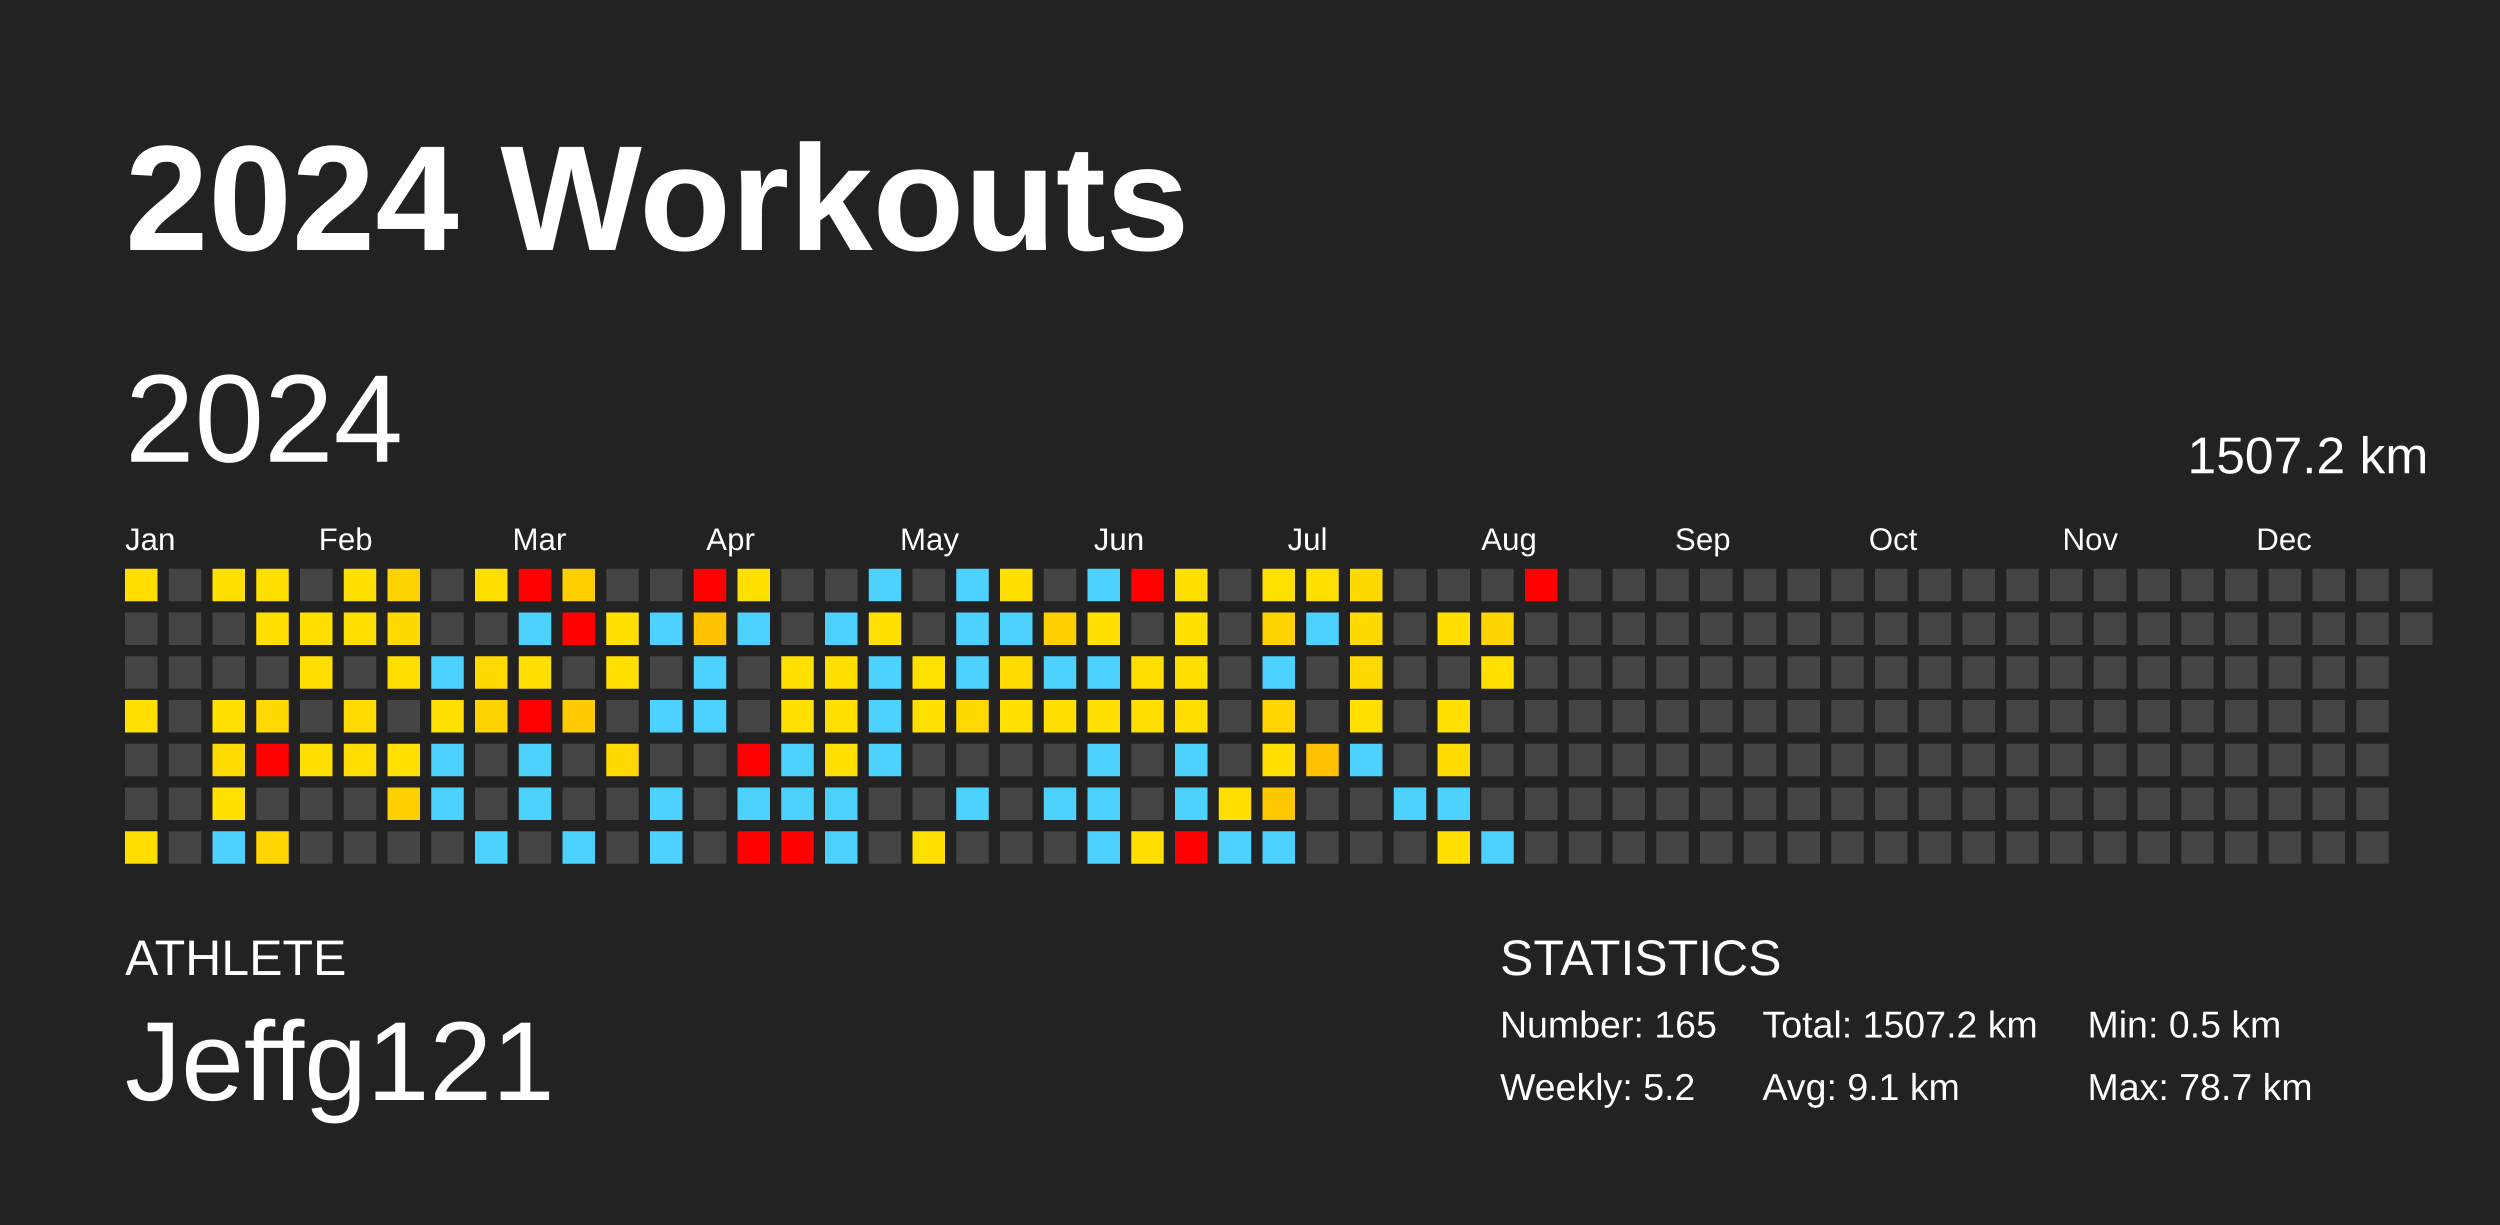
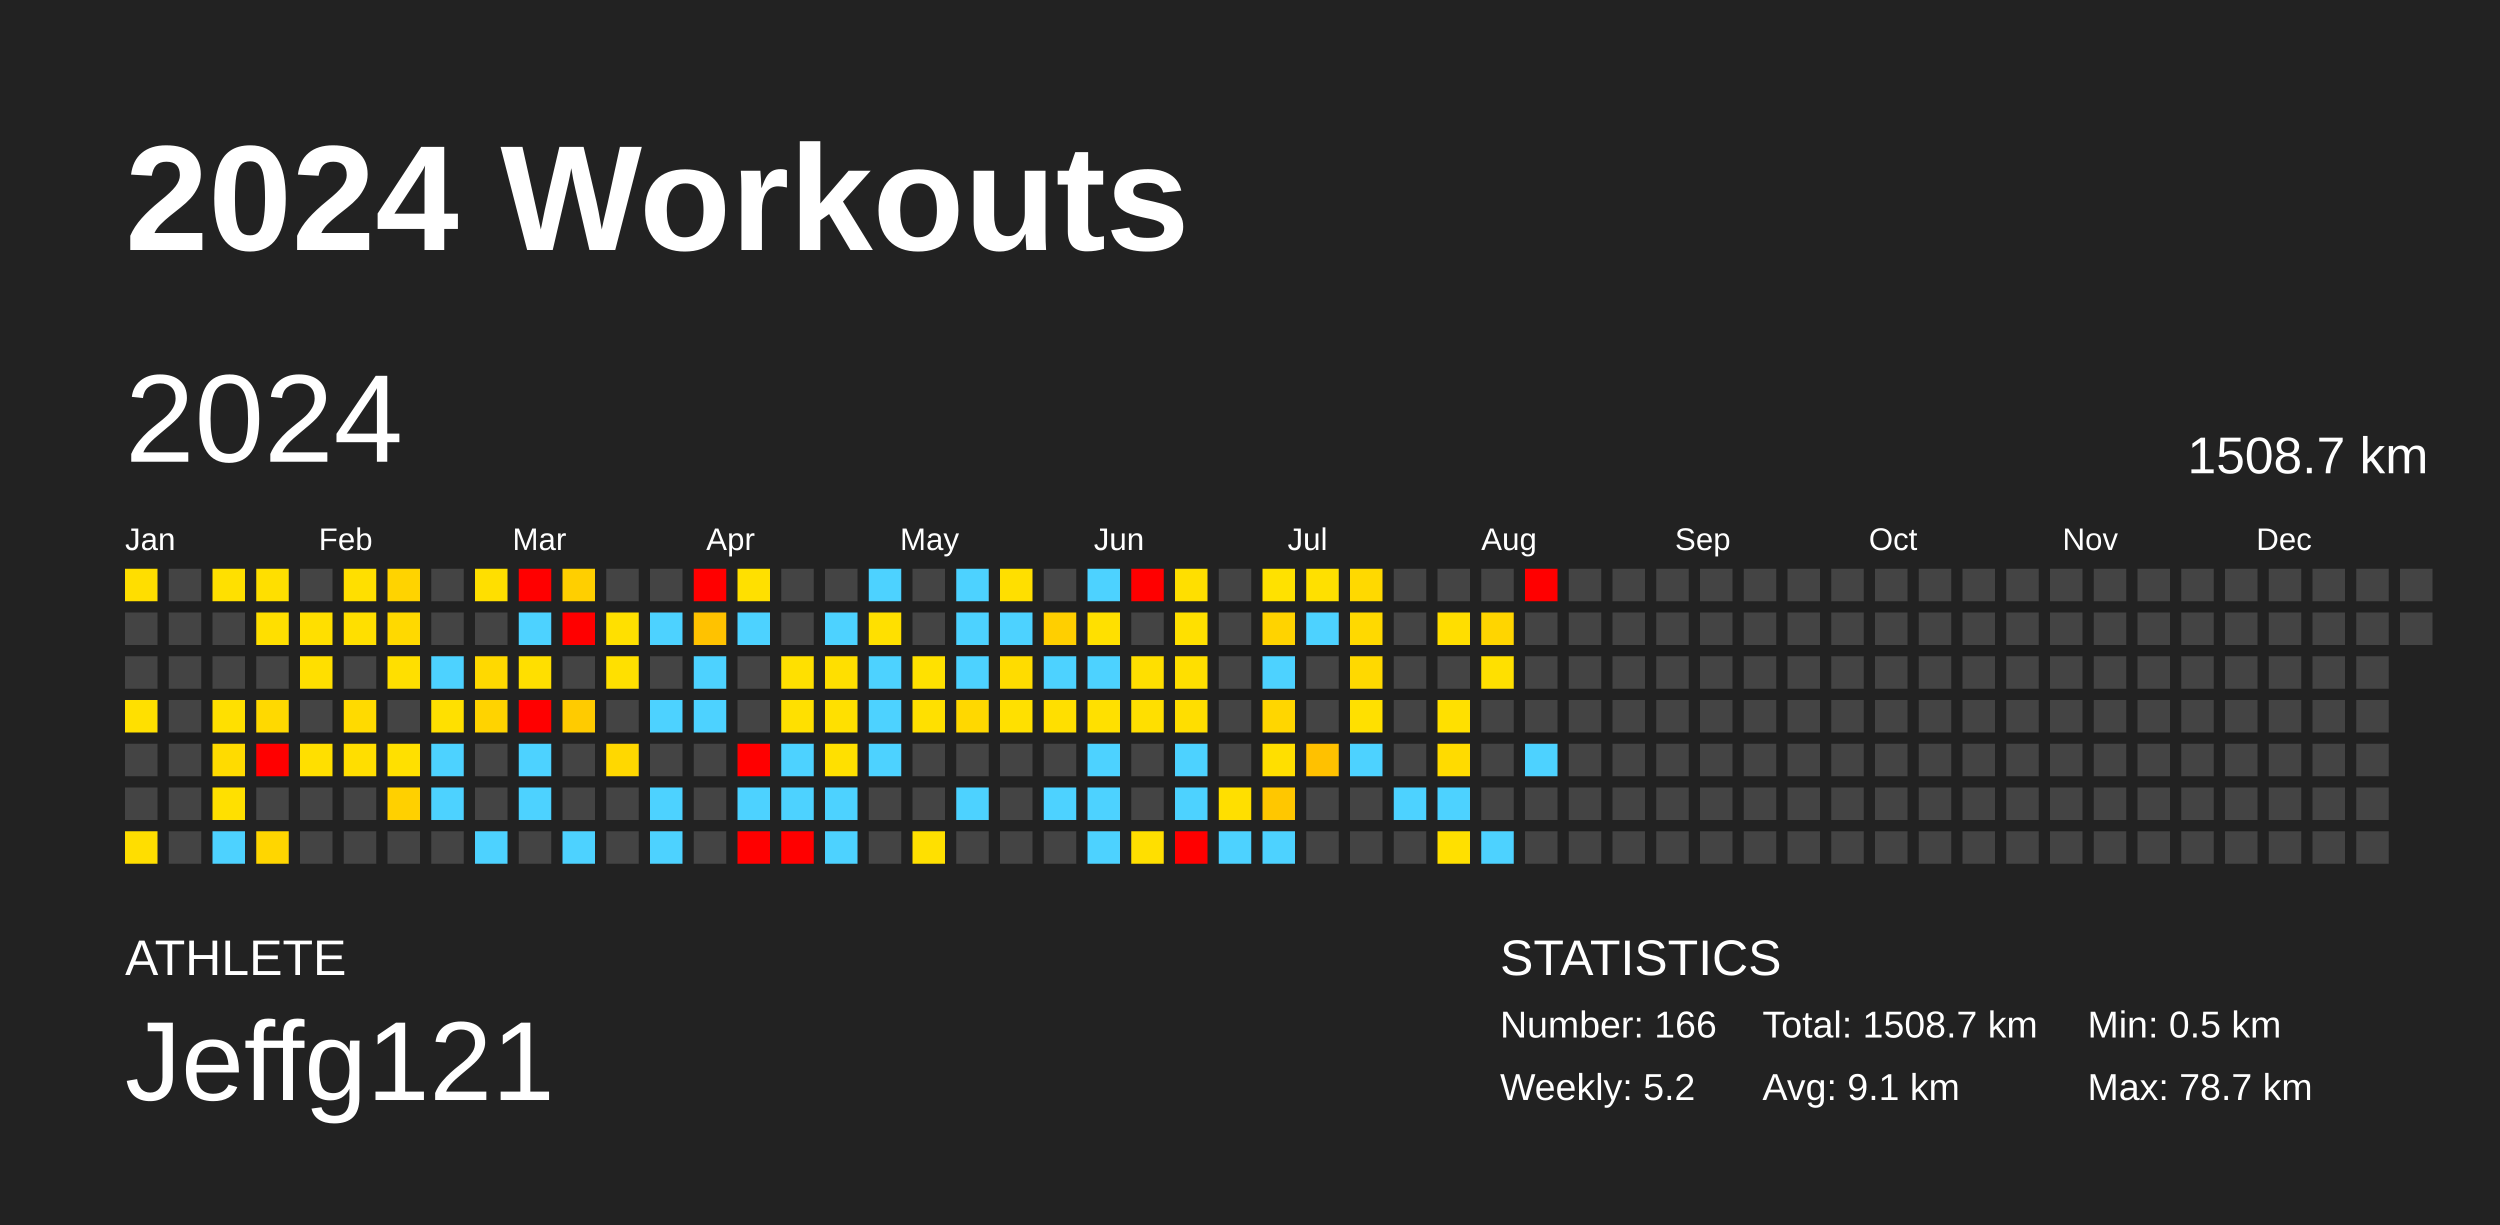
<svg xmlns="http://www.w3.org/2000/svg" baseProfile="full" height="98mm" version="1.1" viewBox="0,0,200,98" width="200mm">
  <defs />
  <rect fill="#222222" height="98" width="200" x="0" y="0" />
  <text fill="#FFFFFF" style="font-size:12px; font-family:Arial; font-weight:bold;" x="10" y="20">2024 Workouts</text>
  <text fill="#FFFFFF" style="font-size:4px; font-family:Arial" x="10" y="78">ATHLETE</text>
  <text fill="#FFFFFF" style="font-size:9px; font-family:Arial" x="10" y="88">Jeffg121</text>
  <text fill="#FFFFFF" style="font-size:4px; font-family:Arial" x="120" y="78">STATISTICS</text>
-   <text fill="#FFFFFF" style="font-size:3px; font-family:Arial" x="120" y="83">Number: 165</text>
+   <text fill="#FFFFFF" style="font-size:3px; font-family:Arial" x="120" y="83">Number: 166</text>
  <text fill="#FFFFFF" style="font-size:3px; font-family:Arial" x="120" y="88">Weekly: 5.2</text>
-   <text fill="#FFFFFF" style="font-size:3px; font-family:Arial" x="141" y="83">Total: 1507.2 km</text>
+   <text fill="#FFFFFF" style="font-size:3px; font-family:Arial" x="141" y="83">Total: 1508.7 km</text>
  <text fill="#FFFFFF" style="font-size:3px; font-family:Arial" x="141" y="88">Avg: 9.1 km</text>
  <text fill="#FFFFFF" style="font-size:3px; font-family:Arial" x="167" y="83">Min: 0.5 km</text>
  <text fill="#FFFFFF" style="font-size:3px; font-family:Arial" x="167" y="88">Max: 78.7 km</text>
  <text dominant-baseline="hanging" fill="#FFFFFF" style="font-size:10.0px; font-family:Arial;" x="10" y="30">2024</text>
-   <text dominant-baseline="hanging" fill="#FFFFFF" style="font-size:4.125px; font-family:Arial;" x="175" y="35">1507.2 km</text>
+   <text dominant-baseline="hanging" fill="#FFFFFF" style="font-size:4.125px; font-family:Arial;" x="175" y="35">1508.7 km</text>
  <text fill="#FFFFFF" style="font-size:2.5px; font-family:Arial" x="10.0" y="44">Jan</text>
  <text fill="#FFFFFF" style="font-size:2.5px; font-family:Arial" x="25.5" y="44">Feb</text>
  <text fill="#FFFFFF" style="font-size:2.5px; font-family:Arial" x="41.0" y="44">Mar</text>
  <text fill="#FFFFFF" style="font-size:2.5px; font-family:Arial" x="56.5" y="44">Apr</text>
  <text fill="#FFFFFF" style="font-size:2.5px; font-family:Arial" x="72.0" y="44">May</text>
  <text fill="#FFFFFF" style="font-size:2.5px; font-family:Arial" x="87.5" y="44">Jun</text>
  <text fill="#FFFFFF" style="font-size:2.5px; font-family:Arial" x="103.0" y="44">Jul</text>
  <text fill="#FFFFFF" style="font-size:2.5px; font-family:Arial" x="118.5" y="44">Aug</text>
  <text fill="#FFFFFF" style="font-size:2.5px; font-family:Arial" x="134.0" y="44">Sep</text>
  <text fill="#FFFFFF" style="font-size:2.5px; font-family:Arial" x="149.5" y="44">Oct</text>
  <text fill="#FFFFFF" style="font-size:2.5px; font-family:Arial" x="165.0" y="44">Nov</text>
  <text fill="#FFFFFF" style="font-size:2.5px; font-family:Arial" x="180.5" y="44">Dec</text>
  <rect fill="#ffde00" height="2.6" width="2.6" x="10.0" y="45.5" />
  <rect fill="#444444" height="2.6" width="2.6" x="10.0" y="49.0" />
  <rect fill="#444444" height="2.6" width="2.6" x="10.0" y="52.5" />
  <rect fill="#ffe000" height="2.6" width="2.6" x="10.0" y="56.0" />
  <rect fill="#444444" height="2.6" width="2.6" x="10.0" y="59.5" />
  <rect fill="#444444" height="2.6" width="2.6" x="10.0" y="63.0" />
  <rect fill="#ffde00" height="2.6" width="2.6" x="10.0" y="66.5" />
  <rect fill="#444444" height="2.6" width="2.6" x="13.5" y="45.5" />
  <rect fill="#444444" height="2.6" width="2.6" x="13.5" y="49.0" />
  <rect fill="#444444" height="2.6" width="2.6" x="13.5" y="52.5" />
  <rect fill="#444444" height="2.6" width="2.6" x="13.5" y="56.0" />
  <rect fill="#444444" height="2.6" width="2.6" x="13.5" y="59.5" />
  <rect fill="#444444" height="2.6" width="2.6" x="13.5" y="63.0" />
  <rect fill="#444444" height="2.6" width="2.6" x="13.5" y="66.5" />
  <rect fill="#ffe000" height="2.6" width="2.6" x="17.0" y="45.5" />
  <rect fill="#444444" height="2.6" width="2.6" x="17.0" y="49.0" />
  <rect fill="#444444" height="2.6" width="2.6" x="17.0" y="52.5" />
  <rect fill="#ffe000" height="2.6" width="2.6" x="17.0" y="56.0" />
  <rect fill="#ffdb00" height="2.6" width="2.6" x="17.0" y="59.5" />
  <rect fill="#ffe000" height="2.6" width="2.6" x="17.0" y="63.0" />
  <rect fill="#4dd2ff" height="2.6" width="2.6" x="17.0" y="66.5" />
  <rect fill="#ffdf00" height="2.6" width="2.6" x="20.5" y="45.5" />
  <rect fill="#ffdf00" height="2.6" width="2.6" x="20.5" y="49.0" />
  <rect fill="#444444" height="2.6" width="2.6" x="20.5" y="52.5" />
  <rect fill="#ffd900" height="2.6" width="2.6" x="20.5" y="56.0" />
  <rect fill="red" height="2.6" width="2.6" x="20.5" y="59.5" />
  <rect fill="#444444" height="2.6" width="2.6" x="20.5" y="63.0" />
  <rect fill="#ffd600" height="2.6" width="2.6" x="20.5" y="66.5" />
  <rect fill="#444444" height="2.6" width="2.6" x="24.0" y="45.5" />
  <rect fill="#ffdf00" height="2.6" width="2.6" x="24.0" y="49.0" />
  <rect fill="#ffdf00" height="2.6" width="2.6" x="24.0" y="52.5" />
  <rect fill="#444444" height="2.6" width="2.6" x="24.0" y="56.0" />
  <rect fill="#ffdf00" height="2.6" width="2.6" x="24.0" y="59.5" />
  <rect fill="#444444" height="2.6" width="2.6" x="24.0" y="63.0" />
  <rect fill="#444444" height="2.6" width="2.6" x="24.0" y="66.5" />
  <rect fill="#ffdf00" height="2.6" width="2.6" x="27.5" y="45.5" />
  <rect fill="#ffdf00" height="2.6" width="2.6" x="27.5" y="49.0" />
  <rect fill="#444444" height="2.6" width="2.6" x="27.5" y="52.5" />
  <rect fill="#ffda00" height="2.6" width="2.6" x="27.5" y="56.0" />
  <rect fill="#ffde00" height="2.6" width="2.6" x="27.5" y="59.5" />
  <rect fill="#444444" height="2.6" width="2.6" x="27.5" y="63.0" />
  <rect fill="#444444" height="2.6" width="2.6" x="27.5" y="66.5" />
  <rect fill="#ffd300" height="2.6" width="2.6" x="31.0" y="45.5" />
  <rect fill="#ffd900" height="2.6" width="2.6" x="31.0" y="49.0" />
  <rect fill="#ffdf00" height="2.6" width="2.6" x="31.0" y="52.5" />
  <rect fill="#444444" height="2.6" width="2.6" x="31.0" y="56.0" />
  <rect fill="#ffe000" height="2.6" width="2.6" x="31.0" y="59.5" />
  <rect fill="#ffd000" height="2.6" width="2.6" x="31.0" y="63.0" />
  <rect fill="#444444" height="2.6" width="2.6" x="31.0" y="66.5" />
  <rect fill="#444444" height="2.6" width="2.6" x="34.5" y="45.5" />
  <rect fill="#444444" height="2.6" width="2.6" x="34.5" y="49.0" />
  <rect fill="#4dd2ff" height="2.6" width="2.6" x="34.5" y="52.5" />
  <rect fill="#ffe000" height="2.6" width="2.6" x="34.5" y="56.0" />
  <rect fill="#4dd2ff" height="2.6" width="2.6" x="34.5" y="59.5" />
  <rect fill="#4dd2ff" height="2.6" width="2.6" x="34.5" y="63.0" />
  <rect fill="#444444" height="2.6" width="2.6" x="34.5" y="66.5" />
  <rect fill="#ffdf00" height="2.6" width="2.6" x="38.0" y="45.5" />
  <rect fill="#444444" height="2.6" width="2.6" x="38.0" y="49.0" />
  <rect fill="#ffd900" height="2.6" width="2.6" x="38.0" y="52.5" />
  <rect fill="#ffd300" height="2.6" width="2.6" x="38.0" y="56.0" />
  <rect fill="#444444" height="2.6" width="2.6" x="38.0" y="59.5" />
  <rect fill="#444444" height="2.6" width="2.6" x="38.0" y="63.0" />
  <rect fill="#4dd2ff" height="2.6" width="2.6" x="38.0" y="66.5" />
  <rect fill="red" height="2.6" width="2.6" x="41.5" y="45.5" />
  <rect fill="#4dd2ff" height="2.6" width="2.6" x="41.5" y="49.0" />
  <rect fill="#ffdf00" height="2.6" width="2.6" x="41.5" y="52.5" />
  <rect fill="red" height="2.6" width="2.6" x="41.5" y="56.0" />
  <rect fill="#4dd2ff" height="2.6" width="2.6" x="41.5" y="59.5" />
  <rect fill="#4dd2ff" height="2.6" width="2.6" x="41.5" y="63.0" />
  <rect fill="#444444" height="2.6" width="2.6" x="41.5" y="66.5" />
  <rect fill="#ffcf00" height="2.6" width="2.6" x="45.0" y="45.5" />
  <rect fill="red" height="2.6" width="2.6" x="45.0" y="49.0" />
  <rect fill="#444444" height="2.6" width="2.6" x="45.0" y="52.5" />
  <rect fill="#ffcb00" height="2.6" width="2.6" x="45.0" y="56.0" />
  <rect fill="#444444" height="2.6" width="2.6" x="45.0" y="59.5" />
  <rect fill="#444444" height="2.6" width="2.6" x="45.0" y="63.0" />
  <rect fill="#4dd2ff" height="2.6" width="2.6" x="45.0" y="66.5" />
  <rect fill="#444444" height="2.6" width="2.6" x="48.5" y="45.5" />
  <rect fill="#ffe000" height="2.6" width="2.6" x="48.5" y="49.0" />
  <rect fill="#ffe000" height="2.6" width="2.6" x="48.5" y="52.5" />
  <rect fill="#444444" height="2.6" width="2.6" x="48.5" y="56.0" />
  <rect fill="#ffd800" height="2.6" width="2.6" x="48.5" y="59.5" />
  <rect fill="#444444" height="2.6" width="2.6" x="48.5" y="63.0" />
  <rect fill="#444444" height="2.6" width="2.6" x="48.5" y="66.5" />
  <rect fill="#444444" height="2.6" width="2.6" x="52.0" y="45.5" />
  <rect fill="#4dd2ff" height="2.6" width="2.6" x="52.0" y="49.0" />
  <rect fill="#444444" height="2.6" width="2.6" x="52.0" y="52.5" />
  <rect fill="#4dd2ff" height="2.6" width="2.6" x="52.0" y="56.0" />
  <rect fill="#444444" height="2.6" width="2.6" x="52.0" y="59.5" />
  <rect fill="#4dd2ff" height="2.6" width="2.6" x="52.0" y="63.0" />
  <rect fill="#4dd2ff" height="2.6" width="2.6" x="52.0" y="66.5" />
  <rect fill="red" height="2.6" width="2.6" x="55.5" y="45.5" />
  <rect fill="#ffc200" height="2.6" width="2.6" x="55.5" y="49.0" />
  <rect fill="#4dd2ff" height="2.6" width="2.6" x="55.5" y="52.5" />
  <rect fill="#4dd2ff" height="2.6" width="2.6" x="55.5" y="56.0" />
  <rect fill="#444444" height="2.6" width="2.6" x="55.5" y="59.5" />
  <rect fill="#444444" height="2.6" width="2.6" x="55.5" y="63.0" />
  <rect fill="#444444" height="2.6" width="2.6" x="55.5" y="66.5" />
  <rect fill="#ffe000" height="2.6" width="2.6" x="59.0" y="45.5" />
  <rect fill="#4dd2ff" height="2.6" width="2.6" x="59.0" y="49.0" />
  <rect fill="#444444" height="2.6" width="2.6" x="59.0" y="52.5" />
  <rect fill="#444444" height="2.6" width="2.6" x="59.0" y="56.0" />
  <rect fill="red" height="2.6" width="2.6" x="59.0" y="59.5" />
  <rect fill="#4dd2ff" height="2.6" width="2.6" x="59.0" y="63.0" />
  <rect fill="red" height="2.6" width="2.6" x="59.0" y="66.5" />
  <rect fill="#444444" height="2.6" width="2.6" x="62.5" y="45.5" />
  <rect fill="#444444" height="2.6" width="2.6" x="62.5" y="49.0" />
  <rect fill="#ffe000" height="2.6" width="2.6" x="62.5" y="52.5" />
  <rect fill="#ffe000" height="2.6" width="2.6" x="62.5" y="56.0" />
  <rect fill="#4dd2ff" height="2.6" width="2.6" x="62.5" y="59.5" />
  <rect fill="#4dd2ff" height="2.6" width="2.6" x="62.5" y="63.0" />
  <rect fill="red" height="2.6" width="2.6" x="62.5" y="66.5" />
  <rect fill="#444444" height="2.6" width="2.6" x="66.0" y="45.5" />
  <rect fill="#4dd2ff" height="2.6" width="2.6" x="66.0" y="49.0" />
  <rect fill="#ffdf00" height="2.6" width="2.6" x="66.0" y="52.5" />
  <rect fill="#ffe000" height="2.6" width="2.6" x="66.0" y="56.0" />
  <rect fill="#ffe000" height="2.6" width="2.6" x="66.0" y="59.5" />
  <rect fill="#4dd2ff" height="2.6" width="2.6" x="66.0" y="63.0" />
  <rect fill="#4dd2ff" height="2.6" width="2.6" x="66.0" y="66.5" />
  <rect fill="#4dd2ff" height="2.6" width="2.6" x="69.5" y="45.5" />
  <rect fill="#ffe000" height="2.6" width="2.6" x="69.5" y="49.0" />
  <rect fill="#4dd2ff" height="2.6" width="2.6" x="69.5" y="52.5" />
  <rect fill="#4dd2ff" height="2.6" width="2.6" x="69.5" y="56.0" />
  <rect fill="#4dd2ff" height="2.6" width="2.6" x="69.5" y="59.5" />
  <rect fill="#444444" height="2.6" width="2.6" x="69.5" y="63.0" />
  <rect fill="#444444" height="2.6" width="2.6" x="69.5" y="66.5" />
  <rect fill="#444444" height="2.6" width="2.6" x="73.0" y="45.5" />
  <rect fill="#444444" height="2.6" width="2.6" x="73.0" y="49.0" />
  <rect fill="#ffe100" height="2.6" width="2.6" x="73.0" y="52.5" />
  <rect fill="#ffe000" height="2.6" width="2.6" x="73.0" y="56.0" />
  <rect fill="#444444" height="2.6" width="2.6" x="73.0" y="59.5" />
  <rect fill="#444444" height="2.6" width="2.6" x="73.0" y="63.0" />
  <rect fill="#ffe000" height="2.6" width="2.6" x="73.0" y="66.5" />
  <rect fill="#4dd2ff" height="2.6" width="2.6" x="76.5" y="45.5" />
  <rect fill="#4dd2ff" height="2.6" width="2.6" x="76.5" y="49.0" />
  <rect fill="#4dd2ff" height="2.6" width="2.6" x="76.5" y="52.5" />
  <rect fill="#ffd800" height="2.6" width="2.6" x="76.5" y="56.0" />
  <rect fill="#444444" height="2.6" width="2.6" x="76.5" y="59.5" />
  <rect fill="#4dd2ff" height="2.6" width="2.6" x="76.5" y="63.0" />
  <rect fill="#444444" height="2.6" width="2.6" x="76.5" y="66.5" />
  <rect fill="#ffdf00" height="2.6" width="2.6" x="80.0" y="45.5" />
  <rect fill="#4dd2ff" height="2.6" width="2.6" x="80.0" y="49.0" />
  <rect fill="#ffdc00" height="2.6" width="2.6" x="80.0" y="52.5" />
  <rect fill="#ffe000" height="2.6" width="2.6" x="80.0" y="56.0" />
  <rect fill="#444444" height="2.6" width="2.6" x="80.0" y="59.5" />
  <rect fill="#444444" height="2.6" width="2.6" x="80.0" y="63.0" />
  <rect fill="#444444" height="2.6" width="2.6" x="80.0" y="66.5" />
  <rect fill="#444444" height="2.6" width="2.6" x="83.5" y="45.5" />
  <rect fill="#ffcf00" height="2.6" width="2.6" x="83.5" y="49.0" />
  <rect fill="#4dd2ff" height="2.6" width="2.6" x="83.5" y="52.5" />
  <rect fill="#ffdf00" height="2.6" width="2.6" x="83.5" y="56.0" />
  <rect fill="#444444" height="2.6" width="2.6" x="83.5" y="59.5" />
  <rect fill="#4dd2ff" height="2.6" width="2.6" x="83.5" y="63.0" />
  <rect fill="#444444" height="2.6" width="2.6" x="83.5" y="66.5" />
  <rect fill="#4dd2ff" height="2.6" width="2.6" x="87.0" y="45.5" />
  <rect fill="#ffe000" height="2.6" width="2.6" x="87.0" y="49.0" />
  <rect fill="#4dd2ff" height="2.6" width="2.6" x="87.0" y="52.5" />
  <rect fill="#ffe000" height="2.6" width="2.6" x="87.0" y="56.0" />
  <rect fill="#4dd2ff" height="2.6" width="2.6" x="87.0" y="59.5" />
  <rect fill="#4dd2ff" height="2.6" width="2.6" x="87.0" y="63.0" />
  <rect fill="#4dd2ff" height="2.6" width="2.6" x="87.0" y="66.5" />
  <rect fill="red" height="2.6" width="2.6" x="90.5" y="45.5" />
  <rect fill="#444444" height="2.6" width="2.6" x="90.5" y="49.0" />
  <rect fill="#ffdf00" height="2.6" width="2.6" x="90.5" y="52.5" />
  <rect fill="#ffdf00" height="2.6" width="2.6" x="90.5" y="56.0" />
  <rect fill="#444444" height="2.6" width="2.6" x="90.5" y="59.5" />
  <rect fill="#444444" height="2.6" width="2.6" x="90.5" y="63.0" />
  <rect fill="#ffdf00" height="2.6" width="2.6" x="90.5" y="66.5" />
  <rect fill="#ffdf00" height="2.6" width="2.6" x="94.0" y="45.5" />
  <rect fill="#ffe000" height="2.6" width="2.6" x="94.0" y="49.0" />
  <rect fill="#ffdf00" height="2.6" width="2.6" x="94.0" y="52.5" />
  <rect fill="#ffde00" height="2.6" width="2.6" x="94.0" y="56.0" />
  <rect fill="#4dd2ff" height="2.6" width="2.6" x="94.0" y="59.5" />
  <rect fill="#4dd2ff" height="2.6" width="2.6" x="94.0" y="63.0" />
  <rect fill="red" height="2.6" width="2.6" x="94.0" y="66.5" />
  <rect fill="#444444" height="2.6" width="2.6" x="97.5" y="45.5" />
  <rect fill="#444444" height="2.6" width="2.6" x="97.5" y="49.0" />
  <rect fill="#444444" height="2.6" width="2.6" x="97.5" y="52.5" />
  <rect fill="#444444" height="2.6" width="2.6" x="97.5" y="56.0" />
  <rect fill="#444444" height="2.6" width="2.6" x="97.5" y="59.5" />
  <rect fill="#ffdf00" height="2.6" width="2.6" x="97.5" y="63.0" />
  <rect fill="#4dd2ff" height="2.6" width="2.6" x="97.5" y="66.5" />
  <rect fill="#ffe100" height="2.6" width="2.6" x="101.0" y="45.5" />
  <rect fill="#ffd300" height="2.6" width="2.6" x="101.0" y="49.0" />
  <rect fill="#4dd2ff" height="2.6" width="2.6" x="101.0" y="52.5" />
  <rect fill="#ffd600" height="2.6" width="2.6" x="101.0" y="56.0" />
  <rect fill="#ffdf00" height="2.6" width="2.6" x="101.0" y="59.5" />
  <rect fill="#ffc700" height="2.6" width="2.6" x="101.0" y="63.0" />
  <rect fill="#4dd2ff" height="2.6" width="2.6" x="101.0" y="66.5" />
  <rect fill="#ffe000" height="2.6" width="2.6" x="104.5" y="45.5" />
  <rect fill="#4dd2ff" height="2.6" width="2.6" x="104.5" y="49.0" />
  <rect fill="#444444" height="2.6" width="2.6" x="104.5" y="52.5" />
  <rect fill="#444444" height="2.6" width="2.6" x="104.5" y="56.0" />
  <rect fill="#ffc100" height="2.6" width="2.6" x="104.5" y="59.5" />
  <rect fill="#444444" height="2.6" width="2.6" x="104.5" y="63.0" />
  <rect fill="#444444" height="2.6" width="2.6" x="104.5" y="66.5" />
  <rect fill="#ffd900" height="2.6" width="2.6" x="108.0" y="45.5" />
  <rect fill="#ffd900" height="2.6" width="2.6" x="108.0" y="49.0" />
  <rect fill="#ffd900" height="2.6" width="2.6" x="108.0" y="52.5" />
  <rect fill="#ffe000" height="2.6" width="2.6" x="108.0" y="56.0" />
  <rect fill="#4dd2ff" height="2.6" width="2.6" x="108.0" y="59.5" />
  <rect fill="#444444" height="2.6" width="2.6" x="108.0" y="63.0" />
  <rect fill="#444444" height="2.6" width="2.6" x="108.0" y="66.5" />
  <rect fill="#444444" height="2.6" width="2.6" x="111.5" y="45.5" />
  <rect fill="#444444" height="2.6" width="2.6" x="111.5" y="49.0" />
  <rect fill="#444444" height="2.6" width="2.6" x="111.5" y="52.5" />
  <rect fill="#444444" height="2.6" width="2.6" x="111.5" y="56.0" />
  <rect fill="#444444" height="2.6" width="2.6" x="111.5" y="59.5" />
  <rect fill="#4dd2ff" height="2.6" width="2.6" x="111.5" y="63.0" />
  <rect fill="#444444" height="2.6" width="2.6" x="111.5" y="66.5" />
  <rect fill="#444444" height="2.6" width="2.6" x="115.0" y="45.5" />
  <rect fill="#ffde00" height="2.6" width="2.6" x="115.0" y="49.0" />
  <rect fill="#444444" height="2.6" width="2.6" x="115.0" y="52.5" />
  <rect fill="#ffe000" height="2.6" width="2.6" x="115.0" y="56.0" />
  <rect fill="#ffdb00" height="2.6" width="2.6" x="115.0" y="59.5" />
  <rect fill="#4dd2ff" height="2.6" width="2.6" x="115.0" y="63.0" />
  <rect fill="#ffe000" height="2.6" width="2.6" x="115.0" y="66.5" />
  <rect fill="#444444" height="2.6" width="2.6" x="118.5" y="45.5" />
  <rect fill="#ffd500" height="2.6" width="2.6" x="118.5" y="49.0" />
  <rect fill="#ffe000" height="2.6" width="2.6" x="118.5" y="52.5" />
  <rect fill="#444444" height="2.6" width="2.6" x="118.5" y="56.0" />
  <rect fill="#444444" height="2.6" width="2.6" x="118.5" y="59.5" />
  <rect fill="#444444" height="2.6" width="2.6" x="118.5" y="63.0" />
  <rect fill="#4dd2ff" height="2.6" width="2.6" x="118.5" y="66.5" />
  <rect fill="red" height="2.6" width="2.6" x="122.0" y="45.5" />
  <rect fill="#444444" height="2.6" width="2.6" x="122.0" y="49.0" />
  <rect fill="#444444" height="2.6" width="2.6" x="122.0" y="52.5" />
  <rect fill="#444444" height="2.6" width="2.6" x="122.0" y="56.0" />
-   <rect fill="#444444" height="2.6" width="2.6" x="122.0" y="59.5" />
+   <rect fill="#4dd2ff" height="2.6" width="2.6" x="122.0" y="59.5" />
  <rect fill="#444444" height="2.6" width="2.6" x="122.0" y="63.0" />
  <rect fill="#444444" height="2.6" width="2.6" x="122.0" y="66.5" />
  <rect fill="#444444" height="2.6" width="2.6" x="125.5" y="45.5" />
  <rect fill="#444444" height="2.6" width="2.6" x="125.5" y="49.0" />
  <rect fill="#444444" height="2.6" width="2.6" x="125.5" y="52.5" />
  <rect fill="#444444" height="2.6" width="2.6" x="125.5" y="56.0" />
  <rect fill="#444444" height="2.6" width="2.6" x="125.5" y="59.5" />
  <rect fill="#444444" height="2.6" width="2.6" x="125.5" y="63.0" />
  <rect fill="#444444" height="2.6" width="2.6" x="125.5" y="66.5" />
  <rect fill="#444444" height="2.6" width="2.6" x="129.0" y="45.5" />
  <rect fill="#444444" height="2.6" width="2.6" x="129.0" y="49.0" />
  <rect fill="#444444" height="2.6" width="2.6" x="129.0" y="52.5" />
  <rect fill="#444444" height="2.6" width="2.6" x="129.0" y="56.0" />
  <rect fill="#444444" height="2.6" width="2.6" x="129.0" y="59.5" />
  <rect fill="#444444" height="2.6" width="2.6" x="129.0" y="63.0" />
  <rect fill="#444444" height="2.6" width="2.6" x="129.0" y="66.5" />
  <rect fill="#444444" height="2.6" width="2.6" x="132.5" y="45.5" />
  <rect fill="#444444" height="2.6" width="2.6" x="132.5" y="49.0" />
  <rect fill="#444444" height="2.6" width="2.6" x="132.5" y="52.5" />
  <rect fill="#444444" height="2.6" width="2.6" x="132.5" y="56.0" />
  <rect fill="#444444" height="2.6" width="2.6" x="132.5" y="59.5" />
  <rect fill="#444444" height="2.6" width="2.6" x="132.5" y="63.0" />
  <rect fill="#444444" height="2.6" width="2.6" x="132.5" y="66.5" />
  <rect fill="#444444" height="2.6" width="2.6" x="136.0" y="45.5" />
  <rect fill="#444444" height="2.6" width="2.6" x="136.0" y="49.0" />
  <rect fill="#444444" height="2.6" width="2.6" x="136.0" y="52.5" />
  <rect fill="#444444" height="2.6" width="2.6" x="136.0" y="56.0" />
  <rect fill="#444444" height="2.6" width="2.6" x="136.0" y="59.5" />
  <rect fill="#444444" height="2.6" width="2.6" x="136.0" y="63.0" />
  <rect fill="#444444" height="2.6" width="2.6" x="136.0" y="66.5" />
  <rect fill="#444444" height="2.6" width="2.6" x="139.5" y="45.5" />
  <rect fill="#444444" height="2.6" width="2.6" x="139.5" y="49.0" />
  <rect fill="#444444" height="2.6" width="2.6" x="139.5" y="52.5" />
  <rect fill="#444444" height="2.6" width="2.6" x="139.5" y="56.0" />
  <rect fill="#444444" height="2.6" width="2.6" x="139.5" y="59.5" />
  <rect fill="#444444" height="2.6" width="2.6" x="139.5" y="63.0" />
  <rect fill="#444444" height="2.6" width="2.6" x="139.5" y="66.5" />
  <rect fill="#444444" height="2.6" width="2.6" x="143.0" y="45.5" />
  <rect fill="#444444" height="2.6" width="2.6" x="143.0" y="49.0" />
  <rect fill="#444444" height="2.6" width="2.6" x="143.0" y="52.5" />
  <rect fill="#444444" height="2.6" width="2.6" x="143.0" y="56.0" />
  <rect fill="#444444" height="2.6" width="2.6" x="143.0" y="59.5" />
  <rect fill="#444444" height="2.6" width="2.6" x="143.0" y="63.0" />
  <rect fill="#444444" height="2.6" width="2.6" x="143.0" y="66.5" />
  <rect fill="#444444" height="2.6" width="2.6" x="146.5" y="45.5" />
  <rect fill="#444444" height="2.6" width="2.6" x="146.5" y="49.0" />
  <rect fill="#444444" height="2.6" width="2.6" x="146.5" y="52.5" />
  <rect fill="#444444" height="2.6" width="2.6" x="146.5" y="56.0" />
  <rect fill="#444444" height="2.6" width="2.6" x="146.5" y="59.5" />
  <rect fill="#444444" height="2.6" width="2.6" x="146.5" y="63.0" />
  <rect fill="#444444" height="2.6" width="2.6" x="146.5" y="66.5" />
  <rect fill="#444444" height="2.6" width="2.6" x="150.0" y="45.5" />
  <rect fill="#444444" height="2.6" width="2.6" x="150.0" y="49.0" />
  <rect fill="#444444" height="2.6" width="2.6" x="150.0" y="52.5" />
  <rect fill="#444444" height="2.6" width="2.6" x="150.0" y="56.0" />
  <rect fill="#444444" height="2.6" width="2.6" x="150.0" y="59.5" />
  <rect fill="#444444" height="2.6" width="2.6" x="150.0" y="63.0" />
  <rect fill="#444444" height="2.6" width="2.6" x="150.0" y="66.5" />
  <rect fill="#444444" height="2.6" width="2.6" x="153.5" y="45.5" />
  <rect fill="#444444" height="2.6" width="2.6" x="153.5" y="49.0" />
  <rect fill="#444444" height="2.6" width="2.6" x="153.5" y="52.5" />
  <rect fill="#444444" height="2.6" width="2.6" x="153.5" y="56.0" />
  <rect fill="#444444" height="2.6" width="2.6" x="153.5" y="59.5" />
  <rect fill="#444444" height="2.6" width="2.6" x="153.5" y="63.0" />
  <rect fill="#444444" height="2.6" width="2.6" x="153.5" y="66.5" />
  <rect fill="#444444" height="2.6" width="2.6" x="157.0" y="45.5" />
  <rect fill="#444444" height="2.6" width="2.6" x="157.0" y="49.0" />
  <rect fill="#444444" height="2.6" width="2.6" x="157.0" y="52.5" />
  <rect fill="#444444" height="2.6" width="2.6" x="157.0" y="56.0" />
  <rect fill="#444444" height="2.6" width="2.6" x="157.0" y="59.5" />
  <rect fill="#444444" height="2.6" width="2.6" x="157.0" y="63.0" />
  <rect fill="#444444" height="2.6" width="2.6" x="157.0" y="66.5" />
  <rect fill="#444444" height="2.6" width="2.6" x="160.5" y="45.5" />
  <rect fill="#444444" height="2.6" width="2.6" x="160.5" y="49.0" />
  <rect fill="#444444" height="2.6" width="2.6" x="160.5" y="52.5" />
  <rect fill="#444444" height="2.6" width="2.6" x="160.5" y="56.0" />
  <rect fill="#444444" height="2.6" width="2.6" x="160.5" y="59.5" />
  <rect fill="#444444" height="2.6" width="2.6" x="160.5" y="63.0" />
  <rect fill="#444444" height="2.6" width="2.6" x="160.5" y="66.5" />
  <rect fill="#444444" height="2.6" width="2.6" x="164.0" y="45.5" />
  <rect fill="#444444" height="2.6" width="2.6" x="164.0" y="49.0" />
  <rect fill="#444444" height="2.6" width="2.6" x="164.0" y="52.5" />
  <rect fill="#444444" height="2.6" width="2.6" x="164.0" y="56.0" />
  <rect fill="#444444" height="2.6" width="2.6" x="164.0" y="59.5" />
  <rect fill="#444444" height="2.6" width="2.6" x="164.0" y="63.0" />
  <rect fill="#444444" height="2.6" width="2.6" x="164.0" y="66.5" />
  <rect fill="#444444" height="2.6" width="2.6" x="167.5" y="45.5" />
  <rect fill="#444444" height="2.6" width="2.6" x="167.5" y="49.0" />
  <rect fill="#444444" height="2.6" width="2.6" x="167.5" y="52.5" />
  <rect fill="#444444" height="2.6" width="2.6" x="167.5" y="56.0" />
  <rect fill="#444444" height="2.6" width="2.6" x="167.5" y="59.5" />
  <rect fill="#444444" height="2.6" width="2.6" x="167.5" y="63.0" />
  <rect fill="#444444" height="2.6" width="2.6" x="167.5" y="66.5" />
  <rect fill="#444444" height="2.6" width="2.6" x="171.0" y="45.5" />
  <rect fill="#444444" height="2.6" width="2.6" x="171.0" y="49.0" />
  <rect fill="#444444" height="2.6" width="2.6" x="171.0" y="52.5" />
  <rect fill="#444444" height="2.6" width="2.6" x="171.0" y="56.0" />
  <rect fill="#444444" height="2.6" width="2.6" x="171.0" y="59.5" />
  <rect fill="#444444" height="2.6" width="2.6" x="171.0" y="63.0" />
  <rect fill="#444444" height="2.6" width="2.6" x="171.0" y="66.5" />
  <rect fill="#444444" height="2.6" width="2.6" x="174.5" y="45.5" />
  <rect fill="#444444" height="2.6" width="2.6" x="174.5" y="49.0" />
  <rect fill="#444444" height="2.6" width="2.6" x="174.5" y="52.5" />
  <rect fill="#444444" height="2.6" width="2.6" x="174.5" y="56.0" />
  <rect fill="#444444" height="2.6" width="2.6" x="174.5" y="59.5" />
  <rect fill="#444444" height="2.6" width="2.6" x="174.5" y="63.0" />
  <rect fill="#444444" height="2.6" width="2.6" x="174.5" y="66.5" />
  <rect fill="#444444" height="2.6" width="2.6" x="178.0" y="45.5" />
  <rect fill="#444444" height="2.6" width="2.6" x="178.0" y="49.0" />
  <rect fill="#444444" height="2.6" width="2.6" x="178.0" y="52.5" />
  <rect fill="#444444" height="2.6" width="2.6" x="178.0" y="56.0" />
  <rect fill="#444444" height="2.6" width="2.6" x="178.0" y="59.5" />
  <rect fill="#444444" height="2.6" width="2.6" x="178.0" y="63.0" />
  <rect fill="#444444" height="2.6" width="2.6" x="178.0" y="66.5" />
  <rect fill="#444444" height="2.6" width="2.6" x="181.5" y="45.5" />
  <rect fill="#444444" height="2.6" width="2.6" x="181.5" y="49.0" />
  <rect fill="#444444" height="2.6" width="2.6" x="181.5" y="52.5" />
  <rect fill="#444444" height="2.6" width="2.6" x="181.5" y="56.0" />
  <rect fill="#444444" height="2.6" width="2.6" x="181.5" y="59.5" />
  <rect fill="#444444" height="2.6" width="2.6" x="181.5" y="63.0" />
  <rect fill="#444444" height="2.6" width="2.6" x="181.5" y="66.5" />
  <rect fill="#444444" height="2.6" width="2.6" x="185.0" y="45.5" />
  <rect fill="#444444" height="2.6" width="2.6" x="185.0" y="49.0" />
  <rect fill="#444444" height="2.6" width="2.6" x="185.0" y="52.5" />
  <rect fill="#444444" height="2.6" width="2.6" x="185.0" y="56.0" />
  <rect fill="#444444" height="2.6" width="2.6" x="185.0" y="59.5" />
  <rect fill="#444444" height="2.6" width="2.6" x="185.0" y="63.0" />
  <rect fill="#444444" height="2.6" width="2.6" x="185.0" y="66.5" />
  <rect fill="#444444" height="2.6" width="2.6" x="188.5" y="45.5" />
  <rect fill="#444444" height="2.6" width="2.6" x="188.5" y="49.0" />
  <rect fill="#444444" height="2.6" width="2.6" x="188.5" y="52.5" />
  <rect fill="#444444" height="2.6" width="2.6" x="188.5" y="56.0" />
  <rect fill="#444444" height="2.6" width="2.6" x="188.5" y="59.5" />
  <rect fill="#444444" height="2.6" width="2.6" x="188.5" y="63.0" />
  <rect fill="#444444" height="2.6" width="2.6" x="188.5" y="66.5" />
  <rect fill="#444444" height="2.6" width="2.6" x="192.0" y="45.5" />
  <rect fill="#444444" height="2.6" width="2.6" x="192.0" y="49.0" />
</svg>
